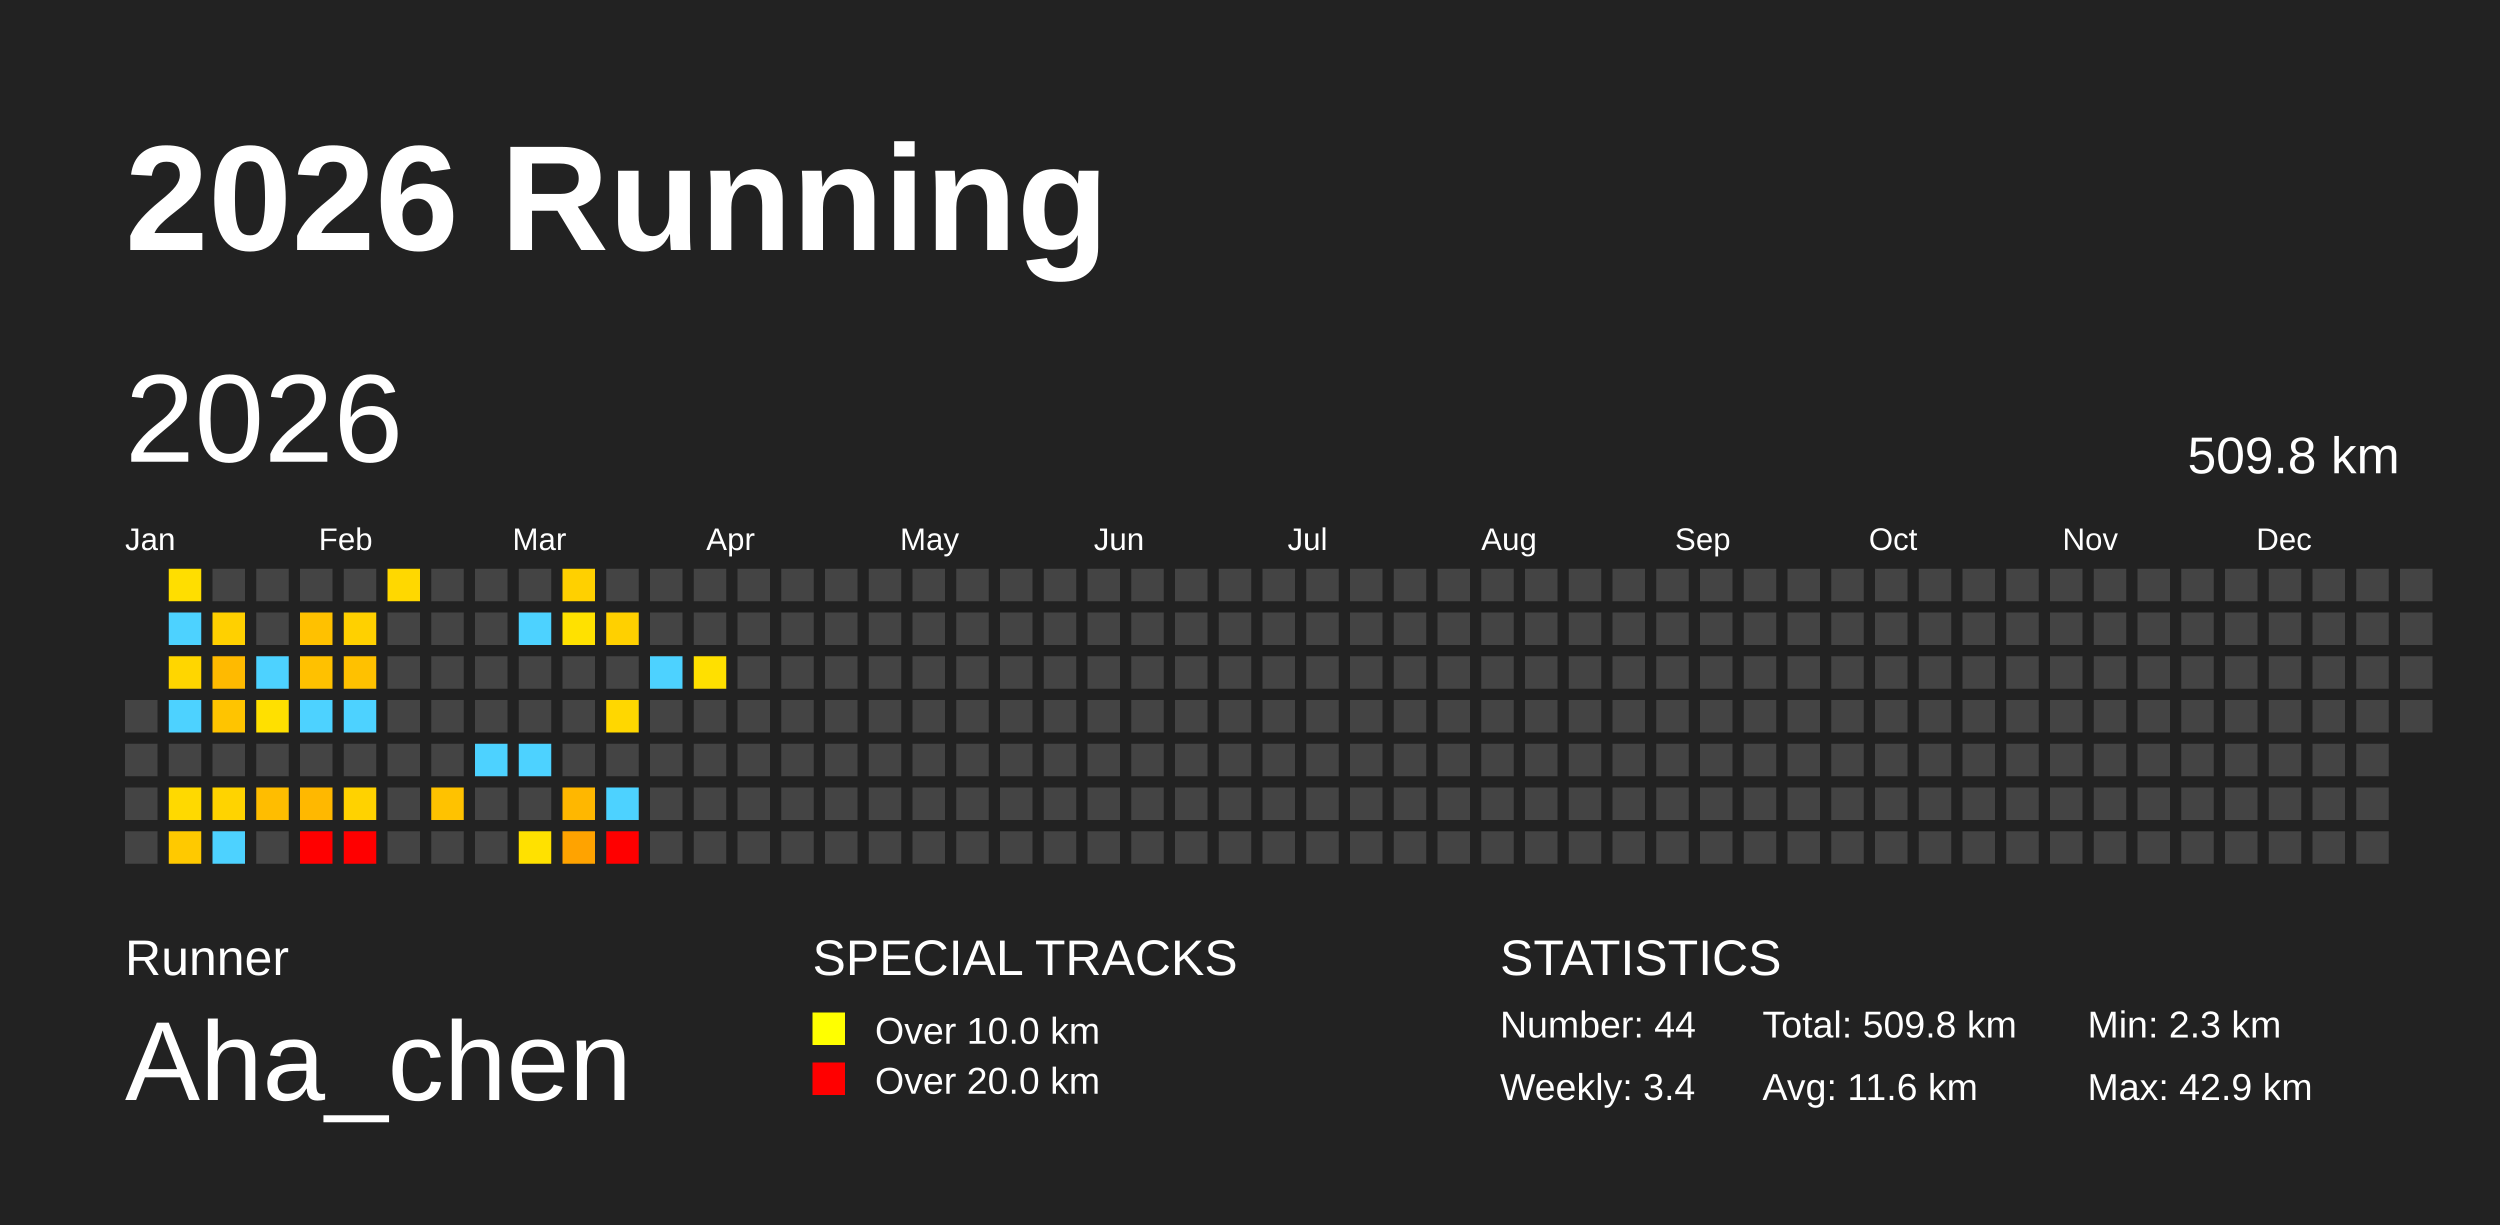
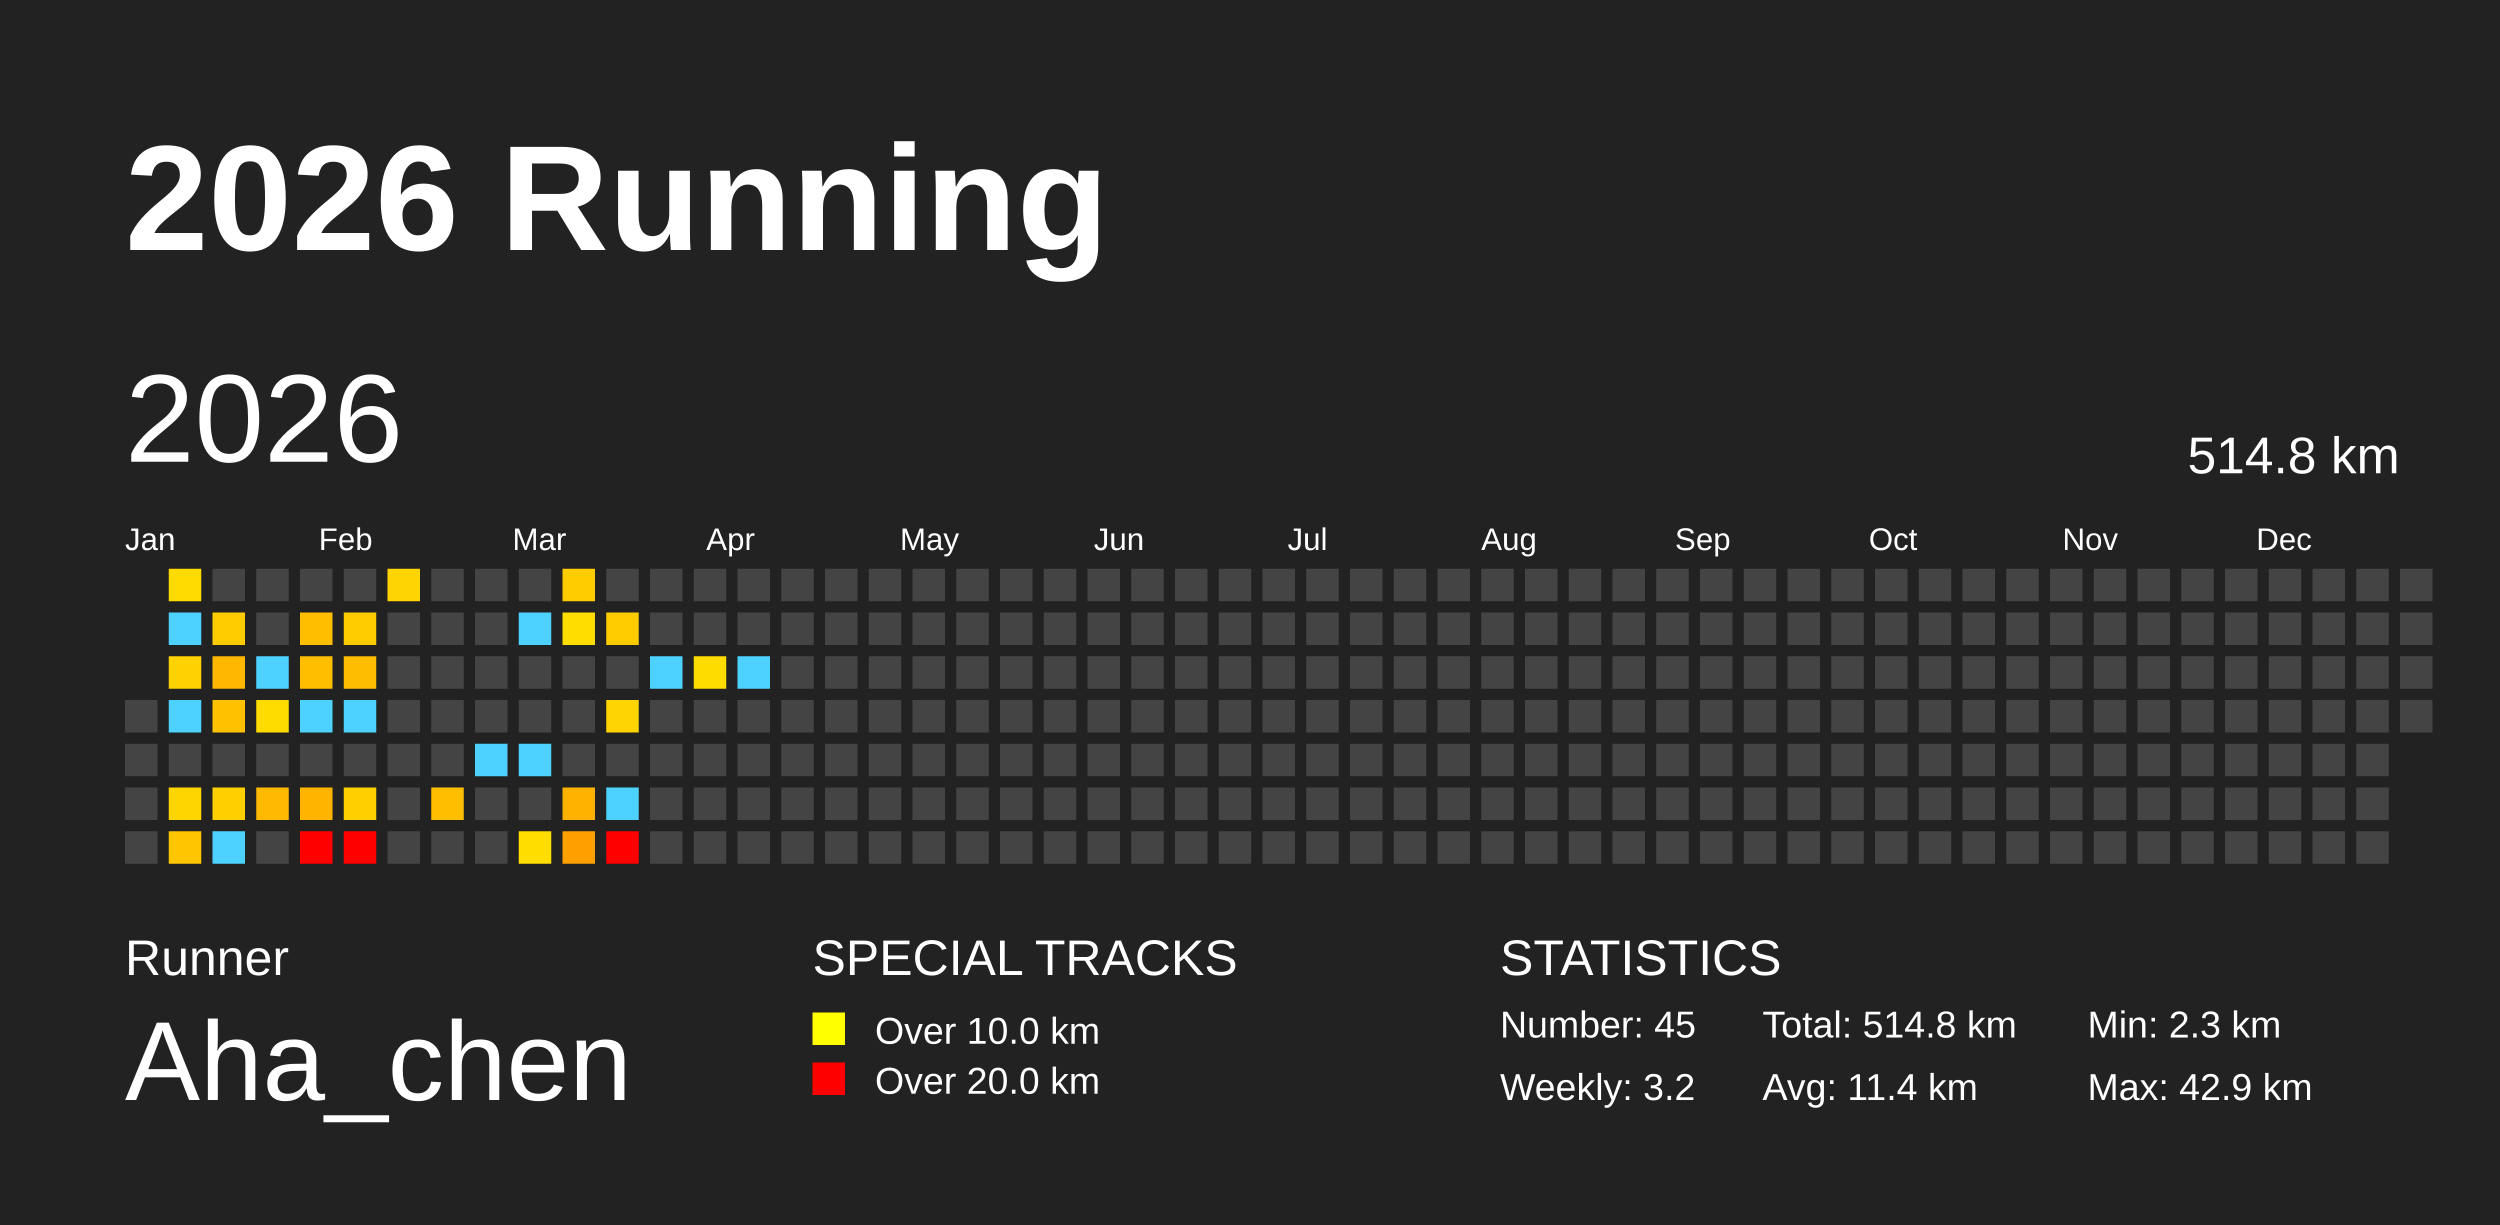
<svg xmlns="http://www.w3.org/2000/svg" baseProfile="full" height="98mm" version="1.1" viewBox="0,0,200,98" width="200mm">
  <defs />
  <rect fill="#222222" height="98" width="200" x="0" y="0" />
  <text fill="#FFFFFF" style="font-size:12px; font-family:Arial; font-weight:bold;" x="10" y="20">2026 Running</text>
  <text fill="#FFFFFF" style="font-size:4px; font-family:Arial" x="10" y="78">Runner</text>
  <text fill="#FFFFFF" style="font-size:9px; font-family:Arial" x="10" y="88">Aha_chen</text>
  <text fill="#FFFFFF" style="font-size:4px; font-family:Arial" x="65" y="78">SPECIAL TRACKS</text>
  <rect fill="yellow" height="2.6" width="2.6" x="65" y="81" />
  <text fill="#FFFFFF" style="font-size:3px; font-family:Arial" x="70" y="83.5">Over 10.0 km</text>
  <rect fill="red" height="2.6" width="2.6" x="65" y="85" />
  <text fill="#FFFFFF" style="font-size:3px; font-family:Arial" x="70" y="87.5">Over 20.0 km</text>
  <text fill="#FFFFFF" style="font-size:4px; font-family:Arial" x="120" y="78">STATISTICS</text>
-   <text fill="#FFFFFF" style="font-size:3px; font-family:Arial" x="120" y="83">Number: 44</text>
-   <text fill="#FFFFFF" style="font-size:3px; font-family:Arial" x="120" y="88">Weekly: 3.4</text>
-   <text fill="#FFFFFF" style="font-size:3px; font-family:Arial" x="141" y="83">Total: 509.8 km</text>
-   <text fill="#FFFFFF" style="font-size:3px; font-family:Arial" x="141" y="88">Avg: 11.6 km</text>
+   <text fill="#FFFFFF" style="font-size:3px; font-family:Arial" x="120" y="83">Number: 45</text>
+   <text fill="#FFFFFF" style="font-size:3px; font-family:Arial" x="120" y="88">Weekly: 3.2</text>
+   <text fill="#FFFFFF" style="font-size:3px; font-family:Arial" x="141" y="83">Total: 514.8 km</text>
+   <text fill="#FFFFFF" style="font-size:3px; font-family:Arial" x="141" y="88">Avg: 11.4 km</text>
  <text fill="#FFFFFF" style="font-size:3px; font-family:Arial" x="167" y="83">Min: 2.3 km</text>
  <text fill="#FFFFFF" style="font-size:3px; font-family:Arial" x="167" y="88">Max: 42.9 km</text>
  <text dominant-baseline="hanging" fill="#FFFFFF" style="font-size:10.0px; font-family:Arial;" x="10" y="30">2026</text>
-   <text dominant-baseline="hanging" fill="#FFFFFF" style="font-size:4.125px; font-family:Arial;" x="175" y="35">509.8 km</text>
+   <text dominant-baseline="hanging" fill="#FFFFFF" style="font-size:4.125px; font-family:Arial;" x="175" y="35">514.8 km</text>
  <text fill="#FFFFFF" style="font-size:2.5px; font-family:Arial" x="10.0" y="44">Jan</text>
  <text fill="#FFFFFF" style="font-size:2.5px; font-family:Arial" x="25.5" y="44">Feb</text>
  <text fill="#FFFFFF" style="font-size:2.5px; font-family:Arial" x="41.0" y="44">Mar</text>
  <text fill="#FFFFFF" style="font-size:2.5px; font-family:Arial" x="56.5" y="44">Apr</text>
  <text fill="#FFFFFF" style="font-size:2.5px; font-family:Arial" x="72.0" y="44">May</text>
  <text fill="#FFFFFF" style="font-size:2.5px; font-family:Arial" x="87.5" y="44">Jun</text>
  <text fill="#FFFFFF" style="font-size:2.5px; font-family:Arial" x="103.0" y="44">Jul</text>
  <text fill="#FFFFFF" style="font-size:2.5px; font-family:Arial" x="118.5" y="44">Aug</text>
  <text fill="#FFFFFF" style="font-size:2.5px; font-family:Arial" x="134.0" y="44">Sep</text>
  <text fill="#FFFFFF" style="font-size:2.5px; font-family:Arial" x="149.5" y="44">Oct</text>
  <text fill="#FFFFFF" style="font-size:2.5px; font-family:Arial" x="165.0" y="44">Nov</text>
  <text fill="#FFFFFF" style="font-size:2.5px; font-family:Arial" x="180.5" y="44">Dec</text>
  <rect fill="#444444" height="2.6" width="2.6" x="10.0" y="56.0" />
  <rect fill="#444444" height="2.6" width="2.6" x="10.0" y="59.5" />
  <rect fill="#444444" height="2.6" width="2.6" x="10.0" y="63.0" />
  <rect fill="#444444" height="2.6" width="2.6" x="10.0" y="66.5" />
-   <rect fill="#ffde00" height="2.6" width="2.6" x="13.5" y="45.5" />
+   <rect fill="#ffda00" height="2.6" width="2.6" x="13.5" y="45.5" />
  <rect fill="#4dd2ff" height="2.6" width="2.6" x="13.5" y="49.0" />
-   <rect fill="#ffd600" height="2.6" width="2.6" x="13.5" y="52.5" />
+   <rect fill="#ffd200" height="2.6" width="2.6" x="13.5" y="52.5" />
  <rect fill="#4dd2ff" height="2.6" width="2.6" x="13.5" y="56.0" />
  <rect fill="#444444" height="2.6" width="2.6" x="13.5" y="59.5" />
-   <rect fill="#ffd900" height="2.6" width="2.6" x="13.5" y="63.0" />
-   <rect fill="#ffc900" height="2.6" width="2.6" x="13.5" y="66.5" />
+   <rect fill="#ffd500" height="2.6" width="2.6" x="13.5" y="63.0" />
+   <rect fill="#ffc600" height="2.6" width="2.6" x="13.5" y="66.5" />
  <rect fill="#444444" height="2.6" width="2.6" x="17.0" y="45.5" />
-   <rect fill="#ffd000" height="2.6" width="2.6" x="17.0" y="49.0" />
-   <rect fill="#ffba00" height="2.6" width="2.6" x="17.0" y="52.5" />
-   <rect fill="#ffc400" height="2.6" width="2.6" x="17.0" y="56.0" />
+   <rect fill="#ffcc00" height="2.6" width="2.6" x="17.0" y="49.0" />
+   <rect fill="#ffb700" height="2.6" width="2.6" x="17.0" y="52.5" />
+   <rect fill="#ffc100" height="2.6" width="2.6" x="17.0" y="56.0" />
  <rect fill="#444444" height="2.6" width="2.6" x="17.0" y="59.5" />
-   <rect fill="#ffd300" height="2.6" width="2.6" x="17.0" y="63.0" />
+   <rect fill="#ffcf00" height="2.6" width="2.6" x="17.0" y="63.0" />
  <rect fill="#4dd2ff" height="2.6" width="2.6" x="17.0" y="66.5" />
  <rect fill="#444444" height="2.6" width="2.6" x="20.5" y="45.5" />
  <rect fill="#444444" height="2.6" width="2.6" x="20.5" y="49.0" />
  <rect fill="#4dd2ff" height="2.6" width="2.6" x="20.5" y="52.5" />
-   <rect fill="#ffe000" height="2.6" width="2.6" x="20.5" y="56.0" />
+   <rect fill="#ffdc00" height="2.6" width="2.6" x="20.5" y="56.0" />
  <rect fill="#444444" height="2.6" width="2.6" x="20.5" y="59.5" />
-   <rect fill="#ffbd00" height="2.6" width="2.6" x="20.5" y="63.0" />
+   <rect fill="#ffb900" height="2.6" width="2.6" x="20.5" y="63.0" />
  <rect fill="#444444" height="2.6" width="2.6" x="20.5" y="66.5" />
  <rect fill="#444444" height="2.6" width="2.6" x="24.0" y="45.5" />
-   <rect fill="#ffc100" height="2.6" width="2.6" x="24.0" y="49.0" />
-   <rect fill="#ffc100" height="2.6" width="2.6" x="24.0" y="52.5" />
+   <rect fill="#ffbe00" height="2.6" width="2.6" x="24.0" y="49.0" />
+   <rect fill="#ffbe00" height="2.6" width="2.6" x="24.0" y="52.5" />
  <rect fill="#4dd2ff" height="2.6" width="2.6" x="24.0" y="56.0" />
  <rect fill="#444444" height="2.6" width="2.6" x="24.0" y="59.5" />
-   <rect fill="#ffb800" height="2.6" width="2.6" x="24.0" y="63.0" />
+   <rect fill="#ffb500" height="2.6" width="2.6" x="24.0" y="63.0" />
  <rect fill="red" height="2.6" width="2.6" x="24.0" y="66.5" />
  <rect fill="#444444" height="2.6" width="2.6" x="27.5" y="45.5" />
-   <rect fill="#ffd000" height="2.6" width="2.6" x="27.5" y="49.0" />
-   <rect fill="#ffc100" height="2.6" width="2.6" x="27.5" y="52.5" />
+   <rect fill="#ffcc00" height="2.6" width="2.6" x="27.5" y="49.0" />
+   <rect fill="#ffbd00" height="2.6" width="2.6" x="27.5" y="52.5" />
  <rect fill="#4dd2ff" height="2.6" width="2.6" x="27.5" y="56.0" />
  <rect fill="#444444" height="2.6" width="2.6" x="27.5" y="59.5" />
-   <rect fill="#ffd200" height="2.6" width="2.6" x="27.5" y="63.0" />
+   <rect fill="#ffcf00" height="2.6" width="2.6" x="27.5" y="63.0" />
  <rect fill="red" height="2.6" width="2.6" x="27.5" y="66.5" />
-   <rect fill="#ffd800" height="2.6" width="2.6" x="31.0" y="45.5" />
+   <rect fill="#ffd400" height="2.6" width="2.6" x="31.0" y="45.5" />
  <rect fill="#444444" height="2.6" width="2.6" x="31.0" y="49.0" />
  <rect fill="#444444" height="2.6" width="2.6" x="31.0" y="52.5" />
  <rect fill="#444444" height="2.6" width="2.6" x="31.0" y="56.0" />
  <rect fill="#444444" height="2.6" width="2.6" x="31.0" y="59.5" />
  <rect fill="#444444" height="2.6" width="2.6" x="31.0" y="63.0" />
  <rect fill="#444444" height="2.6" width="2.6" x="31.0" y="66.5" />
  <rect fill="#444444" height="2.6" width="2.6" x="34.5" y="45.5" />
  <rect fill="#444444" height="2.6" width="2.6" x="34.5" y="49.0" />
  <rect fill="#444444" height="2.6" width="2.6" x="34.5" y="52.5" />
  <rect fill="#444444" height="2.6" width="2.6" x="34.5" y="56.0" />
  <rect fill="#444444" height="2.6" width="2.6" x="34.5" y="59.5" />
-   <rect fill="#ffc200" height="2.6" width="2.6" x="34.5" y="63.0" />
+   <rect fill="#ffbf00" height="2.6" width="2.6" x="34.5" y="63.0" />
  <rect fill="#444444" height="2.6" width="2.6" x="34.5" y="66.5" />
  <rect fill="#444444" height="2.6" width="2.6" x="38.0" y="45.5" />
  <rect fill="#444444" height="2.6" width="2.6" x="38.0" y="49.0" />
  <rect fill="#444444" height="2.6" width="2.6" x="38.0" y="52.5" />
  <rect fill="#444444" height="2.6" width="2.6" x="38.0" y="56.0" />
  <rect fill="#4dd2ff" height="2.6" width="2.6" x="38.0" y="59.5" />
  <rect fill="#444444" height="2.6" width="2.6" x="38.0" y="63.0" />
  <rect fill="#444444" height="2.6" width="2.6" x="38.0" y="66.5" />
  <rect fill="#444444" height="2.6" width="2.6" x="41.5" y="45.5" />
  <rect fill="#4dd2ff" height="2.6" width="2.6" x="41.5" y="49.0" />
  <rect fill="#444444" height="2.6" width="2.6" x="41.5" y="52.5" />
  <rect fill="#444444" height="2.6" width="2.6" x="41.5" y="56.0" />
  <rect fill="#4dd2ff" height="2.6" width="2.6" x="41.5" y="59.5" />
  <rect fill="#444444" height="2.6" width="2.6" x="41.5" y="63.0" />
-   <rect fill="#ffe100" height="2.6" width="2.6" x="41.5" y="66.5" />
-   <rect fill="#ffd000" height="2.6" width="2.6" x="45.0" y="45.5" />
-   <rect fill="#ffe100" height="2.6" width="2.6" x="45.0" y="49.0" />
+   <rect fill="#ffdd00" height="2.6" width="2.6" x="41.5" y="66.5" />
+   <rect fill="#ffcc00" height="2.6" width="2.6" x="45.0" y="45.5" />
+   <rect fill="#ffdd00" height="2.6" width="2.6" x="45.0" y="49.0" />
  <rect fill="#444444" height="2.6" width="2.6" x="45.0" y="52.5" />
  <rect fill="#444444" height="2.6" width="2.6" x="45.0" y="56.0" />
  <rect fill="#444444" height="2.6" width="2.6" x="45.0" y="59.5" />
-   <rect fill="#ffb700" height="2.6" width="2.6" x="45.0" y="63.0" />
-   <rect fill="#ffa300" height="2.6" width="2.6" x="45.0" y="66.5" />
+   <rect fill="#ffb300" height="2.6" width="2.6" x="45.0" y="63.0" />
+   <rect fill="#ffa000" height="2.6" width="2.6" x="45.0" y="66.5" />
  <rect fill="#444444" height="2.6" width="2.6" x="48.5" y="45.5" />
-   <rect fill="#ffd000" height="2.6" width="2.6" x="48.5" y="49.0" />
+   <rect fill="#ffcc00" height="2.6" width="2.6" x="48.5" y="49.0" />
  <rect fill="#444444" height="2.6" width="2.6" x="48.5" y="52.5" />
-   <rect fill="#ffd700" height="2.6" width="2.6" x="48.5" y="56.0" />
+   <rect fill="#ffd400" height="2.6" width="2.6" x="48.5" y="56.0" />
  <rect fill="#444444" height="2.6" width="2.6" x="48.5" y="59.5" />
  <rect fill="#4dd2ff" height="2.6" width="2.6" x="48.5" y="63.0" />
  <rect fill="red" height="2.6" width="2.6" x="48.5" y="66.5" />
  <rect fill="#444444" height="2.6" width="2.6" x="52.0" y="45.5" />
  <rect fill="#444444" height="2.6" width="2.6" x="52.0" y="49.0" />
  <rect fill="#4dd2ff" height="2.6" width="2.6" x="52.0" y="52.5" />
  <rect fill="#444444" height="2.6" width="2.6" x="52.0" y="56.0" />
  <rect fill="#444444" height="2.6" width="2.6" x="52.0" y="59.5" />
  <rect fill="#444444" height="2.6" width="2.6" x="52.0" y="63.0" />
  <rect fill="#444444" height="2.6" width="2.6" x="52.0" y="66.5" />
  <rect fill="#444444" height="2.6" width="2.6" x="55.5" y="45.5" />
  <rect fill="#444444" height="2.6" width="2.6" x="55.5" y="49.0" />
-   <rect fill="#ffe000" height="2.6" width="2.6" x="55.5" y="52.5" />
+   <rect fill="#ffdc00" height="2.6" width="2.6" x="55.5" y="52.5" />
  <rect fill="#444444" height="2.6" width="2.6" x="55.5" y="56.0" />
  <rect fill="#444444" height="2.6" width="2.6" x="55.5" y="59.5" />
  <rect fill="#444444" height="2.6" width="2.6" x="55.5" y="63.0" />
  <rect fill="#444444" height="2.6" width="2.6" x="55.5" y="66.5" />
  <rect fill="#444444" height="2.6" width="2.6" x="59.0" y="45.5" />
  <rect fill="#444444" height="2.6" width="2.6" x="59.0" y="49.0" />
-   <rect fill="#444444" height="2.6" width="2.6" x="59.0" y="52.5" />
+   <rect fill="#4dd2ff" height="2.6" width="2.6" x="59.0" y="52.5" />
  <rect fill="#444444" height="2.6" width="2.6" x="59.0" y="56.0" />
  <rect fill="#444444" height="2.6" width="2.6" x="59.0" y="59.5" />
  <rect fill="#444444" height="2.6" width="2.6" x="59.0" y="63.0" />
  <rect fill="#444444" height="2.6" width="2.6" x="59.0" y="66.5" />
  <rect fill="#444444" height="2.6" width="2.6" x="62.5" y="45.5" />
  <rect fill="#444444" height="2.6" width="2.6" x="62.5" y="49.0" />
  <rect fill="#444444" height="2.6" width="2.6" x="62.5" y="52.5" />
  <rect fill="#444444" height="2.6" width="2.6" x="62.5" y="56.0" />
  <rect fill="#444444" height="2.6" width="2.6" x="62.5" y="59.5" />
  <rect fill="#444444" height="2.6" width="2.6" x="62.5" y="63.0" />
  <rect fill="#444444" height="2.6" width="2.6" x="62.5" y="66.5" />
  <rect fill="#444444" height="2.6" width="2.6" x="66.0" y="45.5" />
  <rect fill="#444444" height="2.6" width="2.6" x="66.0" y="49.0" />
  <rect fill="#444444" height="2.6" width="2.6" x="66.0" y="52.5" />
  <rect fill="#444444" height="2.6" width="2.6" x="66.0" y="56.0" />
  <rect fill="#444444" height="2.6" width="2.6" x="66.0" y="59.5" />
  <rect fill="#444444" height="2.6" width="2.6" x="66.0" y="63.0" />
  <rect fill="#444444" height="2.6" width="2.6" x="66.0" y="66.5" />
  <rect fill="#444444" height="2.6" width="2.6" x="69.5" y="45.5" />
  <rect fill="#444444" height="2.6" width="2.6" x="69.5" y="49.0" />
  <rect fill="#444444" height="2.6" width="2.6" x="69.5" y="52.5" />
  <rect fill="#444444" height="2.6" width="2.6" x="69.5" y="56.0" />
  <rect fill="#444444" height="2.6" width="2.6" x="69.5" y="59.5" />
  <rect fill="#444444" height="2.6" width="2.6" x="69.5" y="63.0" />
  <rect fill="#444444" height="2.6" width="2.6" x="69.5" y="66.5" />
  <rect fill="#444444" height="2.6" width="2.6" x="73.0" y="45.5" />
  <rect fill="#444444" height="2.6" width="2.6" x="73.0" y="49.0" />
  <rect fill="#444444" height="2.6" width="2.6" x="73.0" y="52.5" />
  <rect fill="#444444" height="2.6" width="2.6" x="73.0" y="56.0" />
  <rect fill="#444444" height="2.6" width="2.6" x="73.0" y="59.5" />
  <rect fill="#444444" height="2.6" width="2.6" x="73.0" y="63.0" />
  <rect fill="#444444" height="2.6" width="2.6" x="73.0" y="66.5" />
  <rect fill="#444444" height="2.6" width="2.6" x="76.5" y="45.5" />
  <rect fill="#444444" height="2.6" width="2.6" x="76.5" y="49.0" />
  <rect fill="#444444" height="2.6" width="2.6" x="76.5" y="52.5" />
  <rect fill="#444444" height="2.6" width="2.6" x="76.5" y="56.0" />
  <rect fill="#444444" height="2.6" width="2.6" x="76.5" y="59.5" />
  <rect fill="#444444" height="2.6" width="2.6" x="76.5" y="63.0" />
  <rect fill="#444444" height="2.6" width="2.6" x="76.5" y="66.5" />
  <rect fill="#444444" height="2.6" width="2.6" x="80.0" y="45.5" />
  <rect fill="#444444" height="2.6" width="2.6" x="80.0" y="49.0" />
  <rect fill="#444444" height="2.6" width="2.6" x="80.0" y="52.5" />
  <rect fill="#444444" height="2.6" width="2.6" x="80.0" y="56.0" />
  <rect fill="#444444" height="2.6" width="2.6" x="80.0" y="59.5" />
  <rect fill="#444444" height="2.6" width="2.6" x="80.0" y="63.0" />
  <rect fill="#444444" height="2.6" width="2.6" x="80.0" y="66.5" />
  <rect fill="#444444" height="2.6" width="2.6" x="83.5" y="45.5" />
  <rect fill="#444444" height="2.6" width="2.6" x="83.5" y="49.0" />
  <rect fill="#444444" height="2.6" width="2.6" x="83.5" y="52.5" />
  <rect fill="#444444" height="2.6" width="2.6" x="83.5" y="56.0" />
  <rect fill="#444444" height="2.6" width="2.6" x="83.5" y="59.5" />
  <rect fill="#444444" height="2.6" width="2.6" x="83.5" y="63.0" />
  <rect fill="#444444" height="2.6" width="2.6" x="83.5" y="66.5" />
  <rect fill="#444444" height="2.6" width="2.6" x="87.0" y="45.5" />
  <rect fill="#444444" height="2.6" width="2.6" x="87.0" y="49.0" />
  <rect fill="#444444" height="2.6" width="2.6" x="87.0" y="52.5" />
  <rect fill="#444444" height="2.6" width="2.6" x="87.0" y="56.0" />
  <rect fill="#444444" height="2.6" width="2.6" x="87.0" y="59.5" />
  <rect fill="#444444" height="2.6" width="2.6" x="87.0" y="63.0" />
  <rect fill="#444444" height="2.6" width="2.6" x="87.0" y="66.5" />
  <rect fill="#444444" height="2.6" width="2.6" x="90.5" y="45.5" />
  <rect fill="#444444" height="2.6" width="2.6" x="90.5" y="49.0" />
  <rect fill="#444444" height="2.6" width="2.6" x="90.5" y="52.5" />
  <rect fill="#444444" height="2.6" width="2.6" x="90.5" y="56.0" />
  <rect fill="#444444" height="2.6" width="2.6" x="90.5" y="59.5" />
  <rect fill="#444444" height="2.6" width="2.6" x="90.5" y="63.0" />
  <rect fill="#444444" height="2.6" width="2.6" x="90.5" y="66.5" />
  <rect fill="#444444" height="2.6" width="2.6" x="94.0" y="45.5" />
  <rect fill="#444444" height="2.6" width="2.6" x="94.0" y="49.0" />
  <rect fill="#444444" height="2.6" width="2.6" x="94.0" y="52.5" />
  <rect fill="#444444" height="2.6" width="2.6" x="94.0" y="56.0" />
  <rect fill="#444444" height="2.6" width="2.6" x="94.0" y="59.5" />
  <rect fill="#444444" height="2.6" width="2.6" x="94.0" y="63.0" />
  <rect fill="#444444" height="2.6" width="2.6" x="94.0" y="66.5" />
  <rect fill="#444444" height="2.6" width="2.6" x="97.5" y="45.5" />
  <rect fill="#444444" height="2.6" width="2.6" x="97.5" y="49.0" />
  <rect fill="#444444" height="2.6" width="2.6" x="97.5" y="52.5" />
  <rect fill="#444444" height="2.6" width="2.6" x="97.5" y="56.0" />
  <rect fill="#444444" height="2.6" width="2.6" x="97.5" y="59.5" />
  <rect fill="#444444" height="2.6" width="2.6" x="97.5" y="63.0" />
  <rect fill="#444444" height="2.6" width="2.6" x="97.5" y="66.5" />
  <rect fill="#444444" height="2.6" width="2.6" x="101.0" y="45.5" />
  <rect fill="#444444" height="2.6" width="2.6" x="101.0" y="49.0" />
  <rect fill="#444444" height="2.6" width="2.6" x="101.0" y="52.5" />
  <rect fill="#444444" height="2.6" width="2.6" x="101.0" y="56.0" />
  <rect fill="#444444" height="2.6" width="2.6" x="101.0" y="59.5" />
  <rect fill="#444444" height="2.6" width="2.6" x="101.0" y="63.0" />
  <rect fill="#444444" height="2.6" width="2.6" x="101.0" y="66.5" />
  <rect fill="#444444" height="2.6" width="2.6" x="104.5" y="45.5" />
  <rect fill="#444444" height="2.6" width="2.6" x="104.5" y="49.0" />
  <rect fill="#444444" height="2.6" width="2.6" x="104.5" y="52.5" />
  <rect fill="#444444" height="2.6" width="2.6" x="104.5" y="56.0" />
  <rect fill="#444444" height="2.6" width="2.6" x="104.5" y="59.5" />
  <rect fill="#444444" height="2.6" width="2.6" x="104.5" y="63.0" />
  <rect fill="#444444" height="2.6" width="2.6" x="104.5" y="66.5" />
  <rect fill="#444444" height="2.6" width="2.6" x="108.0" y="45.5" />
  <rect fill="#444444" height="2.6" width="2.6" x="108.0" y="49.0" />
  <rect fill="#444444" height="2.6" width="2.6" x="108.0" y="52.5" />
  <rect fill="#444444" height="2.6" width="2.6" x="108.0" y="56.0" />
  <rect fill="#444444" height="2.6" width="2.6" x="108.0" y="59.5" />
  <rect fill="#444444" height="2.6" width="2.6" x="108.0" y="63.0" />
  <rect fill="#444444" height="2.6" width="2.6" x="108.0" y="66.5" />
  <rect fill="#444444" height="2.6" width="2.6" x="111.5" y="45.5" />
  <rect fill="#444444" height="2.6" width="2.6" x="111.5" y="49.0" />
  <rect fill="#444444" height="2.6" width="2.6" x="111.5" y="52.5" />
  <rect fill="#444444" height="2.6" width="2.6" x="111.5" y="56.0" />
  <rect fill="#444444" height="2.6" width="2.6" x="111.5" y="59.5" />
  <rect fill="#444444" height="2.6" width="2.6" x="111.5" y="63.0" />
  <rect fill="#444444" height="2.6" width="2.6" x="111.5" y="66.5" />
  <rect fill="#444444" height="2.6" width="2.6" x="115.0" y="45.5" />
  <rect fill="#444444" height="2.6" width="2.6" x="115.0" y="49.0" />
  <rect fill="#444444" height="2.6" width="2.6" x="115.0" y="52.5" />
  <rect fill="#444444" height="2.6" width="2.6" x="115.0" y="56.0" />
  <rect fill="#444444" height="2.6" width="2.6" x="115.0" y="59.5" />
  <rect fill="#444444" height="2.6" width="2.6" x="115.0" y="63.0" />
  <rect fill="#444444" height="2.6" width="2.6" x="115.0" y="66.5" />
  <rect fill="#444444" height="2.6" width="2.6" x="118.5" y="45.5" />
  <rect fill="#444444" height="2.6" width="2.6" x="118.5" y="49.0" />
  <rect fill="#444444" height="2.6" width="2.6" x="118.5" y="52.5" />
  <rect fill="#444444" height="2.6" width="2.6" x="118.5" y="56.0" />
  <rect fill="#444444" height="2.6" width="2.6" x="118.5" y="59.5" />
  <rect fill="#444444" height="2.6" width="2.6" x="118.5" y="63.0" />
  <rect fill="#444444" height="2.6" width="2.6" x="118.5" y="66.5" />
  <rect fill="#444444" height="2.6" width="2.6" x="122.0" y="45.5" />
  <rect fill="#444444" height="2.6" width="2.6" x="122.0" y="49.0" />
  <rect fill="#444444" height="2.6" width="2.6" x="122.0" y="52.5" />
  <rect fill="#444444" height="2.6" width="2.6" x="122.0" y="56.0" />
  <rect fill="#444444" height="2.6" width="2.6" x="122.0" y="59.5" />
  <rect fill="#444444" height="2.6" width="2.6" x="122.0" y="63.0" />
  <rect fill="#444444" height="2.6" width="2.6" x="122.0" y="66.5" />
  <rect fill="#444444" height="2.6" width="2.6" x="125.5" y="45.5" />
  <rect fill="#444444" height="2.6" width="2.6" x="125.5" y="49.0" />
  <rect fill="#444444" height="2.6" width="2.6" x="125.5" y="52.5" />
  <rect fill="#444444" height="2.6" width="2.6" x="125.5" y="56.0" />
  <rect fill="#444444" height="2.6" width="2.6" x="125.5" y="59.5" />
  <rect fill="#444444" height="2.6" width="2.6" x="125.5" y="63.0" />
  <rect fill="#444444" height="2.6" width="2.6" x="125.5" y="66.5" />
  <rect fill="#444444" height="2.6" width="2.6" x="129.0" y="45.5" />
  <rect fill="#444444" height="2.6" width="2.6" x="129.0" y="49.0" />
  <rect fill="#444444" height="2.6" width="2.6" x="129.0" y="52.5" />
  <rect fill="#444444" height="2.6" width="2.6" x="129.0" y="56.0" />
  <rect fill="#444444" height="2.6" width="2.6" x="129.0" y="59.5" />
  <rect fill="#444444" height="2.6" width="2.6" x="129.0" y="63.0" />
  <rect fill="#444444" height="2.6" width="2.6" x="129.0" y="66.5" />
  <rect fill="#444444" height="2.6" width="2.6" x="132.5" y="45.5" />
  <rect fill="#444444" height="2.6" width="2.6" x="132.5" y="49.0" />
  <rect fill="#444444" height="2.6" width="2.6" x="132.5" y="52.5" />
  <rect fill="#444444" height="2.6" width="2.6" x="132.5" y="56.0" />
  <rect fill="#444444" height="2.6" width="2.6" x="132.5" y="59.5" />
  <rect fill="#444444" height="2.6" width="2.6" x="132.5" y="63.0" />
  <rect fill="#444444" height="2.6" width="2.6" x="132.5" y="66.5" />
  <rect fill="#444444" height="2.6" width="2.6" x="136.0" y="45.5" />
  <rect fill="#444444" height="2.6" width="2.6" x="136.0" y="49.0" />
  <rect fill="#444444" height="2.6" width="2.6" x="136.0" y="52.5" />
  <rect fill="#444444" height="2.6" width="2.6" x="136.0" y="56.0" />
  <rect fill="#444444" height="2.6" width="2.6" x="136.0" y="59.5" />
  <rect fill="#444444" height="2.6" width="2.6" x="136.0" y="63.0" />
  <rect fill="#444444" height="2.6" width="2.6" x="136.0" y="66.5" />
  <rect fill="#444444" height="2.6" width="2.6" x="139.5" y="45.5" />
  <rect fill="#444444" height="2.6" width="2.6" x="139.5" y="49.0" />
  <rect fill="#444444" height="2.6" width="2.6" x="139.5" y="52.5" />
  <rect fill="#444444" height="2.6" width="2.6" x="139.5" y="56.0" />
  <rect fill="#444444" height="2.6" width="2.6" x="139.5" y="59.5" />
  <rect fill="#444444" height="2.6" width="2.6" x="139.5" y="63.0" />
  <rect fill="#444444" height="2.6" width="2.6" x="139.5" y="66.5" />
  <rect fill="#444444" height="2.6" width="2.6" x="143.0" y="45.5" />
  <rect fill="#444444" height="2.6" width="2.6" x="143.0" y="49.0" />
  <rect fill="#444444" height="2.6" width="2.6" x="143.0" y="52.5" />
  <rect fill="#444444" height="2.6" width="2.6" x="143.0" y="56.0" />
  <rect fill="#444444" height="2.6" width="2.6" x="143.0" y="59.5" />
  <rect fill="#444444" height="2.6" width="2.6" x="143.0" y="63.0" />
  <rect fill="#444444" height="2.6" width="2.6" x="143.0" y="66.5" />
  <rect fill="#444444" height="2.6" width="2.6" x="146.5" y="45.5" />
  <rect fill="#444444" height="2.6" width="2.6" x="146.5" y="49.0" />
  <rect fill="#444444" height="2.6" width="2.6" x="146.5" y="52.5" />
  <rect fill="#444444" height="2.6" width="2.6" x="146.5" y="56.0" />
  <rect fill="#444444" height="2.6" width="2.6" x="146.5" y="59.5" />
  <rect fill="#444444" height="2.6" width="2.6" x="146.5" y="63.0" />
  <rect fill="#444444" height="2.6" width="2.6" x="146.5" y="66.5" />
  <rect fill="#444444" height="2.6" width="2.6" x="150.0" y="45.5" />
  <rect fill="#444444" height="2.6" width="2.6" x="150.0" y="49.0" />
  <rect fill="#444444" height="2.6" width="2.6" x="150.0" y="52.5" />
  <rect fill="#444444" height="2.6" width="2.6" x="150.0" y="56.0" />
  <rect fill="#444444" height="2.6" width="2.6" x="150.0" y="59.5" />
  <rect fill="#444444" height="2.6" width="2.6" x="150.0" y="63.0" />
  <rect fill="#444444" height="2.6" width="2.6" x="150.0" y="66.5" />
  <rect fill="#444444" height="2.6" width="2.6" x="153.5" y="45.5" />
  <rect fill="#444444" height="2.6" width="2.6" x="153.5" y="49.0" />
  <rect fill="#444444" height="2.6" width="2.6" x="153.5" y="52.5" />
  <rect fill="#444444" height="2.6" width="2.6" x="153.5" y="56.0" />
  <rect fill="#444444" height="2.6" width="2.6" x="153.5" y="59.5" />
  <rect fill="#444444" height="2.6" width="2.6" x="153.5" y="63.0" />
  <rect fill="#444444" height="2.6" width="2.6" x="153.5" y="66.5" />
  <rect fill="#444444" height="2.6" width="2.6" x="157.0" y="45.5" />
  <rect fill="#444444" height="2.6" width="2.6" x="157.0" y="49.0" />
  <rect fill="#444444" height="2.6" width="2.6" x="157.0" y="52.5" />
  <rect fill="#444444" height="2.6" width="2.6" x="157.0" y="56.0" />
  <rect fill="#444444" height="2.6" width="2.6" x="157.0" y="59.5" />
  <rect fill="#444444" height="2.6" width="2.6" x="157.0" y="63.0" />
  <rect fill="#444444" height="2.6" width="2.6" x="157.0" y="66.5" />
  <rect fill="#444444" height="2.6" width="2.6" x="160.5" y="45.5" />
  <rect fill="#444444" height="2.6" width="2.6" x="160.5" y="49.0" />
  <rect fill="#444444" height="2.6" width="2.6" x="160.5" y="52.5" />
  <rect fill="#444444" height="2.6" width="2.6" x="160.5" y="56.0" />
  <rect fill="#444444" height="2.6" width="2.6" x="160.5" y="59.5" />
  <rect fill="#444444" height="2.6" width="2.6" x="160.5" y="63.0" />
  <rect fill="#444444" height="2.6" width="2.6" x="160.5" y="66.5" />
  <rect fill="#444444" height="2.6" width="2.6" x="164.0" y="45.5" />
  <rect fill="#444444" height="2.6" width="2.6" x="164.0" y="49.0" />
  <rect fill="#444444" height="2.6" width="2.6" x="164.0" y="52.5" />
  <rect fill="#444444" height="2.6" width="2.6" x="164.0" y="56.0" />
  <rect fill="#444444" height="2.6" width="2.6" x="164.0" y="59.5" />
  <rect fill="#444444" height="2.6" width="2.6" x="164.0" y="63.0" />
  <rect fill="#444444" height="2.6" width="2.6" x="164.0" y="66.5" />
  <rect fill="#444444" height="2.6" width="2.6" x="167.5" y="45.5" />
  <rect fill="#444444" height="2.6" width="2.6" x="167.5" y="49.0" />
  <rect fill="#444444" height="2.6" width="2.6" x="167.5" y="52.5" />
  <rect fill="#444444" height="2.6" width="2.6" x="167.5" y="56.0" />
  <rect fill="#444444" height="2.6" width="2.6" x="167.5" y="59.5" />
  <rect fill="#444444" height="2.6" width="2.6" x="167.5" y="63.0" />
  <rect fill="#444444" height="2.6" width="2.6" x="167.5" y="66.5" />
  <rect fill="#444444" height="2.6" width="2.6" x="171.0" y="45.5" />
  <rect fill="#444444" height="2.6" width="2.6" x="171.0" y="49.0" />
  <rect fill="#444444" height="2.6" width="2.6" x="171.0" y="52.5" />
  <rect fill="#444444" height="2.6" width="2.6" x="171.0" y="56.0" />
  <rect fill="#444444" height="2.6" width="2.6" x="171.0" y="59.5" />
  <rect fill="#444444" height="2.6" width="2.6" x="171.0" y="63.0" />
  <rect fill="#444444" height="2.6" width="2.6" x="171.0" y="66.5" />
  <rect fill="#444444" height="2.6" width="2.6" x="174.5" y="45.5" />
  <rect fill="#444444" height="2.6" width="2.6" x="174.5" y="49.0" />
  <rect fill="#444444" height="2.6" width="2.6" x="174.5" y="52.5" />
  <rect fill="#444444" height="2.6" width="2.6" x="174.5" y="56.0" />
  <rect fill="#444444" height="2.6" width="2.6" x="174.5" y="59.5" />
  <rect fill="#444444" height="2.6" width="2.6" x="174.5" y="63.0" />
  <rect fill="#444444" height="2.6" width="2.6" x="174.5" y="66.5" />
  <rect fill="#444444" height="2.6" width="2.6" x="178.0" y="45.5" />
  <rect fill="#444444" height="2.6" width="2.6" x="178.0" y="49.0" />
  <rect fill="#444444" height="2.6" width="2.6" x="178.0" y="52.5" />
  <rect fill="#444444" height="2.6" width="2.6" x="178.0" y="56.0" />
  <rect fill="#444444" height="2.6" width="2.6" x="178.0" y="59.5" />
  <rect fill="#444444" height="2.6" width="2.6" x="178.0" y="63.0" />
  <rect fill="#444444" height="2.6" width="2.6" x="178.0" y="66.5" />
  <rect fill="#444444" height="2.6" width="2.6" x="181.5" y="45.5" />
  <rect fill="#444444" height="2.6" width="2.6" x="181.5" y="49.0" />
  <rect fill="#444444" height="2.6" width="2.6" x="181.5" y="52.5" />
  <rect fill="#444444" height="2.6" width="2.6" x="181.5" y="56.0" />
  <rect fill="#444444" height="2.6" width="2.6" x="181.5" y="59.5" />
  <rect fill="#444444" height="2.6" width="2.6" x="181.5" y="63.0" />
  <rect fill="#444444" height="2.6" width="2.6" x="181.5" y="66.5" />
  <rect fill="#444444" height="2.6" width="2.6" x="185.0" y="45.5" />
  <rect fill="#444444" height="2.6" width="2.6" x="185.0" y="49.0" />
  <rect fill="#444444" height="2.6" width="2.6" x="185.0" y="52.5" />
  <rect fill="#444444" height="2.6" width="2.6" x="185.0" y="56.0" />
  <rect fill="#444444" height="2.6" width="2.6" x="185.0" y="59.5" />
  <rect fill="#444444" height="2.6" width="2.6" x="185.0" y="63.0" />
  <rect fill="#444444" height="2.6" width="2.6" x="185.0" y="66.5" />
  <rect fill="#444444" height="2.6" width="2.6" x="188.5" y="45.5" />
  <rect fill="#444444" height="2.6" width="2.6" x="188.5" y="49.0" />
  <rect fill="#444444" height="2.6" width="2.6" x="188.5" y="52.5" />
  <rect fill="#444444" height="2.6" width="2.6" x="188.5" y="56.0" />
  <rect fill="#444444" height="2.6" width="2.6" x="188.5" y="59.5" />
  <rect fill="#444444" height="2.6" width="2.6" x="188.5" y="63.0" />
  <rect fill="#444444" height="2.6" width="2.6" x="188.5" y="66.5" />
  <rect fill="#444444" height="2.6" width="2.6" x="192.0" y="45.5" />
  <rect fill="#444444" height="2.6" width="2.6" x="192.0" y="49.0" />
  <rect fill="#444444" height="2.6" width="2.6" x="192.0" y="52.5" />
  <rect fill="#444444" height="2.6" width="2.6" x="192.0" y="56.0" />
</svg>
